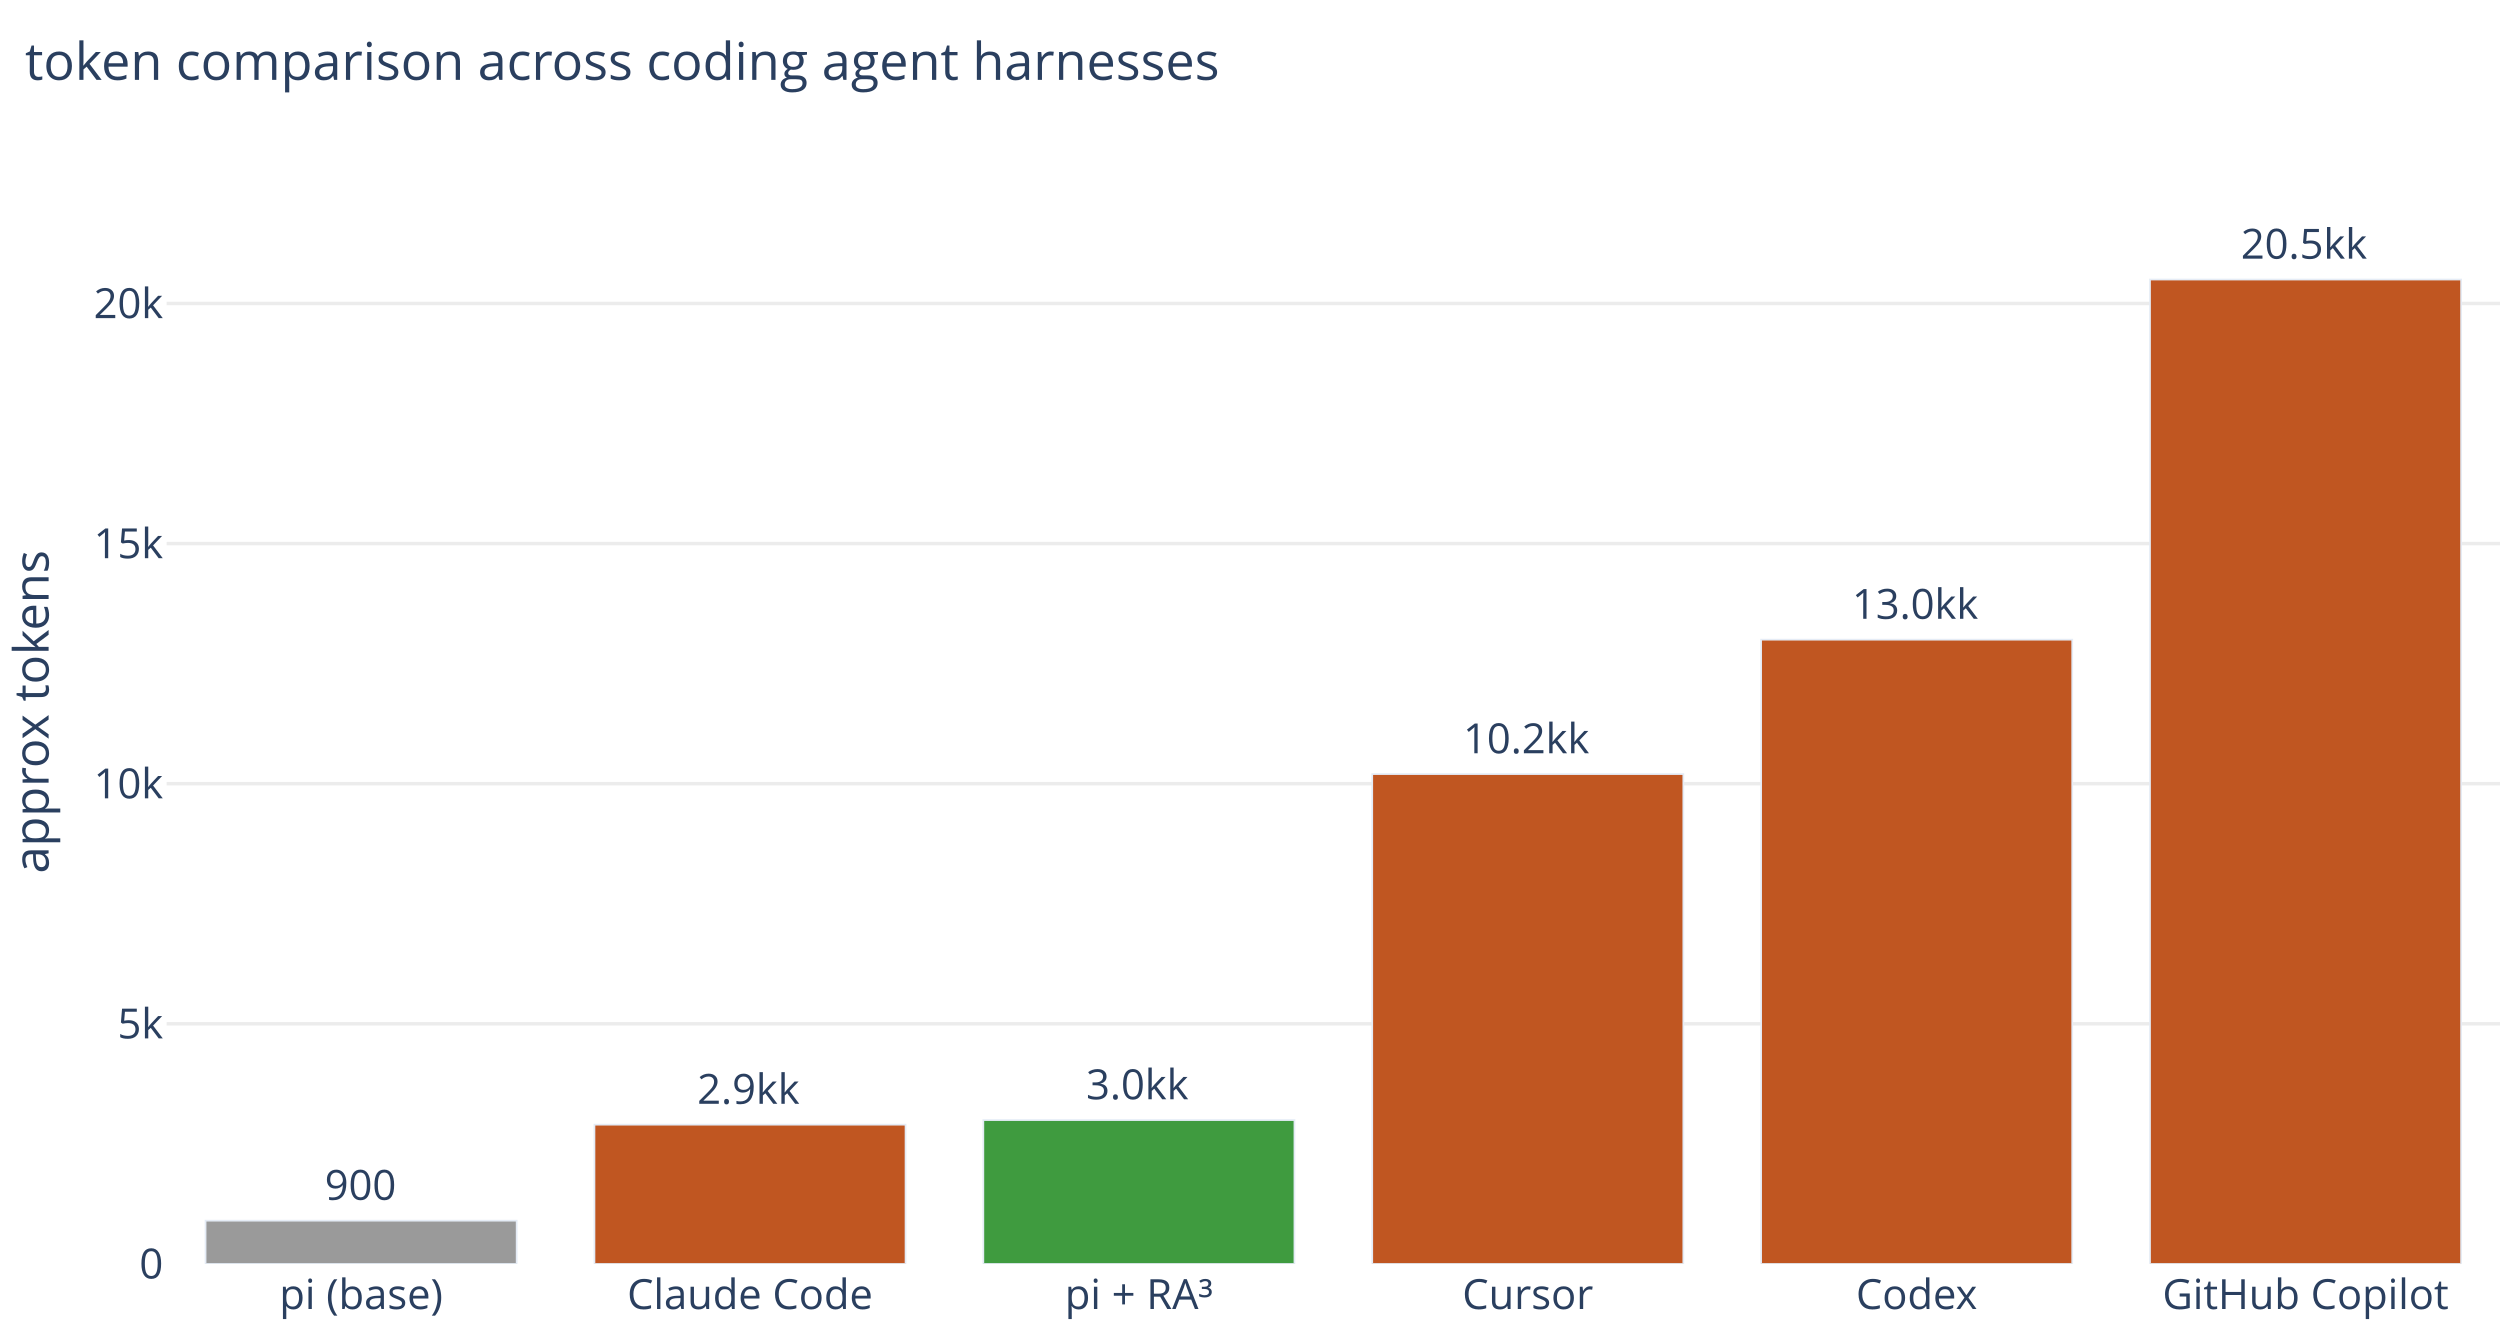
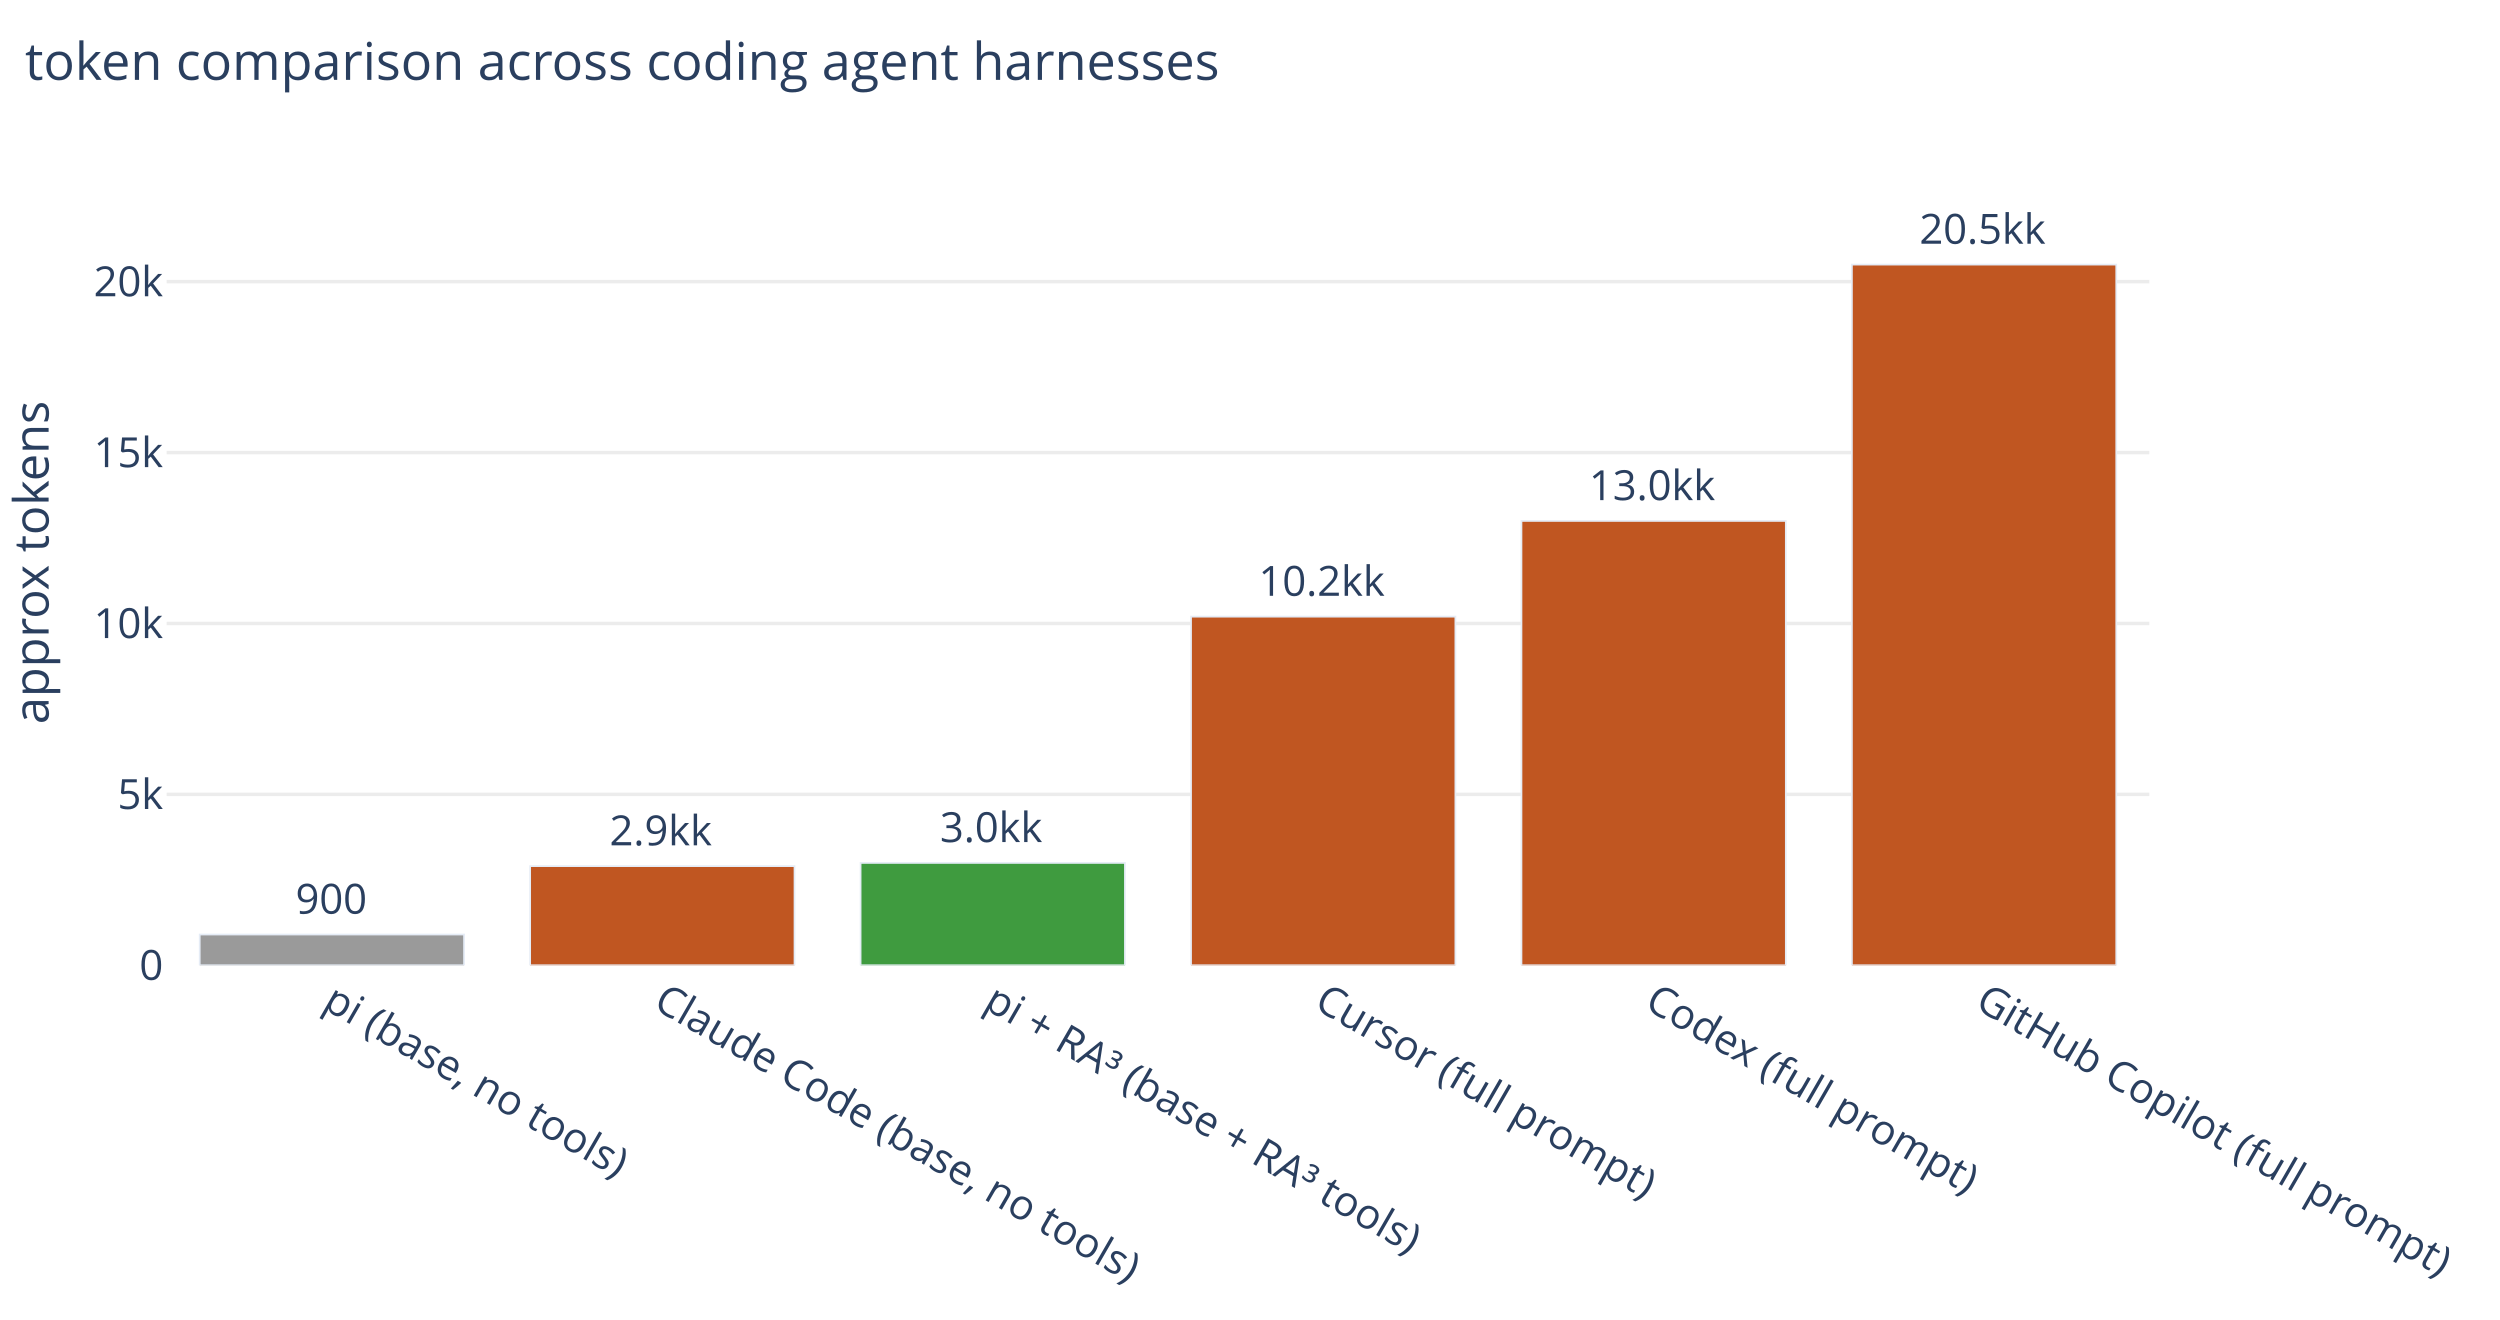
<svg xmlns="http://www.w3.org/2000/svg" class="main-svg" width="720" height="380" style="" viewBox="0 0 720 380">
  <rect x="0" y="0" width="720" height="380" style="fill: rgb(0, 0, 0); fill-opacity: 0;" />
-   <defs id="defs-c10dec">
+   <defs id="defs-c96614">
    <g class="clips">
-       <clipPath id="clipc10decxyplot" class="plotclip">
-         <rect width="672" height="318" />
+       <clipPath id="clipc96614xyplot" class="plotclip">
+         <rect width="571" height="232" />
      </clipPath>
-       <clipPath class="axesclip" id="clipc10decx">
-         <rect x="48" y="0" width="672" height="380" />
+       <clipPath class="axesclip" id="clipc96614x">
+         <rect x="48" y="0" width="571" height="380" />
      </clipPath>
-       <clipPath class="axesclip" id="clipc10decy">
-         <rect x="0" y="46" width="720" height="318" />
+       <clipPath class="axesclip" id="clipc96614y">
+         <rect x="0" y="46" width="720" height="232" />
      </clipPath>
-       <clipPath class="axesclip" id="clipc10decxy">
-         <rect x="48" y="46" width="672" height="318" />
+       <clipPath class="axesclip" id="clipc96614xy">
+         <rect x="48" y="46" width="571" height="232" />
      </clipPath>
    </g>
    <g class="gradients" />
    <g class="patterns" />
  </defs>
  <g class="bglayer">
-     <rect class="bg" x="48" y="46" width="672" height="318" style="fill: rgb(0, 0, 0); fill-opacity: 0; stroke-width: 0;" />
+     <rect class="bg" x="48" y="46" width="571" height="232" style="fill: rgb(0, 0, 0); fill-opacity: 0; stroke-width: 0;" />
  </g>
  <g class="layer-below">
    <g class="imagelayer" />
    <g class="shapelayer" />
  </g>
  <g class="cartesianlayer">
    <g class="subplot xy">
      <g class="layer-subplot">
        <g class="shapelayer" />
        <g class="imagelayer" />
      </g>
      <g class="minor-gridlayer">
        <g class="x" />
        <g class="y" />
      </g>
      <g class="gridlayer">
        <g class="x" />
        <g class="y">
-           <path class="ygrid crisp" transform="translate(0,294.85)" d="M48,0h672" style="stroke: rgb(128, 128, 128); stroke-opacity: 0.15; stroke-width: 1px;" />
-           <path class="ygrid crisp" transform="translate(0,225.71)" d="M48,0h672" style="stroke: rgb(128, 128, 128); stroke-opacity: 0.15; stroke-width: 1px;" />
-           <path class="ygrid crisp" transform="translate(0,156.56)" d="M48,0h672" style="stroke: rgb(128, 128, 128); stroke-opacity: 0.15; stroke-width: 1px;" />
-           <path class="ygrid crisp" transform="translate(0,87.41)" d="M48,0h672" style="stroke: rgb(128, 128, 128); stroke-opacity: 0.15; stroke-width: 1px;" />
+           <path class="ygrid crisp" transform="translate(0,228.78)" d="M48,0h571" style="stroke: rgb(128, 128, 128); stroke-opacity: 0.15; stroke-width: 1px;" />
+           <path class="ygrid crisp" transform="translate(0,179.56)" d="M48,0h571" style="stroke: rgb(128, 128, 128); stroke-opacity: 0.15; stroke-width: 1px;" />
+           <path class="ygrid crisp" transform="translate(0,130.34)" d="M48,0h571" style="stroke: rgb(128, 128, 128); stroke-opacity: 0.15; stroke-width: 1px;" />
+           <path class="ygrid crisp" transform="translate(0,81.12)" d="M48,0h571" style="stroke: rgb(128, 128, 128); stroke-opacity: 0.15; stroke-width: 1px;" />
        </g>
      </g>
      <g class="zerolinelayer" />
      <g class="layer-between">
        <g class="shapelayer" />
        <g class="imagelayer" />
      </g>
      <path class="xlines-below" />
      <path class="ylines-below" />
      <g class="overlines-below" />
      <g class="xaxislayer-below" />
      <g class="yaxislayer-below" />
      <g class="overaxes-below" />
      <g class="overplot">
-         <g class="xy" transform="translate(48,46)" clip-path="url(#clipc10decxyplot)">
+         <g class="xy" transform="translate(48,46)" clip-path="url(#clipc96614xyplot)">
          <g class="barlayer mlayer">
            <g class="trace bars" style="opacity: 1;">
              <g class="points">
                <g class="point">
-                   <path d="M11.2,318V305.55H100.8V318Z" style="vector-effect: none; opacity: 1; stroke-width: 0.5px; fill: rgb(154, 154, 154); fill-opacity: 1; stroke: rgb(229, 236, 246); stroke-opacity: 1;" />
-                   <text class="bartext bartext-outside" text-anchor="middle" data-notex="1" x="0" y="0" style="font-family: 'Open Sans', verdana, arial, sans-serif; font-size: 12px; fill: rgb(42, 63, 95); fill-opacity: 1; white-space: pre;" transform="translate(55.81641,299.55)">900</text>
+                   <path d="M9.52,232V223.14H85.65V232Z" style="vector-effect: none; opacity: 1; stroke-width: 0.5px; fill: rgb(154, 154, 154); fill-opacity: 1; stroke: rgb(229, 236, 246); stroke-opacity: 1;" />
+                   <text class="bartext bartext-outside" text-anchor="middle" data-notex="1" x="0" y="0" style="font-family: 'Open Sans', verdana, arial, sans-serif; font-size: 12px; fill: rgb(42, 63, 95); fill-opacity: 1; white-space: pre;" transform="translate(47.40141,217.14)">900</text>
                </g>
                <g class="point">
-                   <path d="M123.2,318V277.9H212.8V318Z" style="vector-effect: none; opacity: 1; stroke-width: 0.5px; fill: rgb(192, 86, 33); fill-opacity: 1; stroke: rgb(229, 236, 246); stroke-opacity: 1;" />
-                   <text class="bartext bartext-outside" text-anchor="middle" data-notex="1" x="0" y="0" style="font-family: 'Open Sans', verdana, arial, sans-serif; font-size: 12px; fill: rgb(42, 63, 95); fill-opacity: 1; white-space: pre;" transform="translate(167.5518,271.9)">2.9kk</text>
+                   <path d="M104.68,232V203.45H180.82V232Z" style="vector-effect: none; opacity: 1; stroke-width: 0.5px; fill: rgb(192, 86, 33); fill-opacity: 1; stroke: rgb(229, 236, 246); stroke-opacity: 1;" />
+                   <text class="bartext bartext-outside" text-anchor="middle" data-notex="1" x="0" y="0" style="font-family: 'Open Sans', verdana, arial, sans-serif; font-size: 12px; fill: rgb(42, 63, 95); fill-opacity: 1; white-space: pre;" transform="translate(142.3018,197.45)">2.9kk</text>
                </g>
                <g class="point">
-                   <path d="M235.2,318V276.58H324.8V318Z" style="vector-effect: none; opacity: 1; stroke-width: 0.5px; fill: rgb(63, 155, 63); fill-opacity: 1; stroke: rgb(229, 236, 246); stroke-opacity: 1;" />
-                   <text class="bartext bartext-outside" text-anchor="middle" data-notex="1" x="0" y="0" style="font-family: 'Open Sans', verdana, arial, sans-serif; font-size: 12px; fill: rgb(42, 63, 95); fill-opacity: 1; white-space: pre;" transform="translate(279.5518,270.58)">3.0kk</text>
+                   <path d="M199.85,232V202.52H275.98V232Z" style="vector-effect: none; opacity: 1; stroke-width: 0.5px; fill: rgb(63, 155, 63); fill-opacity: 1; stroke: rgb(229, 236, 246); stroke-opacity: 1;" />
+                   <text class="bartext bartext-outside" text-anchor="middle" data-notex="1" x="0" y="0" style="font-family: 'Open Sans', verdana, arial, sans-serif; font-size: 12px; fill: rgb(42, 63, 95); fill-opacity: 1; white-space: pre;" transform="translate(237.4668,196.52)">3.0kk</text>
                </g>
                <g class="point">
-                   <path d="M347.2,318V176.94H436.8V318Z" style="vector-effect: none; opacity: 1; stroke-width: 0.5px; fill: rgb(192, 86, 33); fill-opacity: 1; stroke: rgb(229, 236, 246); stroke-opacity: 1;" />
-                   <text class="bartext bartext-outside" text-anchor="middle" data-notex="1" x="0" y="0" style="font-family: 'Open Sans', verdana, arial, sans-serif; font-size: 12px; fill: rgb(42, 63, 95); fill-opacity: 1; white-space: pre;" transform="translate(391.5576,170.94)">10.2kk</text>
+                   <path d="M295.02,232V131.59H371.15V232Z" style="vector-effect: none; opacity: 1; stroke-width: 0.5px; fill: rgb(192, 86, 33); fill-opacity: 1; stroke: rgb(229, 236, 246); stroke-opacity: 1;" />
+                   <text class="bartext bartext-outside" text-anchor="middle" data-notex="1" x="0" y="0" style="font-family: 'Open Sans', verdana, arial, sans-serif; font-size: 12px; fill: rgb(42, 63, 95); fill-opacity: 1; white-space: pre;" transform="translate(332.6426,125.59)">10.2kk</text>
                </g>
                <g class="point">
-                   <path d="M459.2,318V138.22H548.8V318Z" style="vector-effect: none; opacity: 1; stroke-width: 0.5px; fill: rgb(192, 86, 33); fill-opacity: 1; stroke: rgb(229, 236, 246); stroke-opacity: 1;" />
-                   <text class="bartext bartext-outside" text-anchor="middle" data-notex="1" x="0" y="0" style="font-family: 'Open Sans', verdana, arial, sans-serif; font-size: 12px; fill: rgb(42, 63, 95); fill-opacity: 1; white-space: pre;" transform="translate(503.5576,132.22)">13.0kk</text>
+                   <path d="M390.18,232V104.03H466.32V232Z" style="vector-effect: none; opacity: 1; stroke-width: 0.5px; fill: rgb(192, 86, 33); fill-opacity: 1; stroke: rgb(229, 236, 246); stroke-opacity: 1;" />
+                   <text class="bartext bartext-outside" text-anchor="middle" data-notex="1" x="0" y="0" style="font-family: 'Open Sans', verdana, arial, sans-serif; font-size: 12px; fill: rgb(42, 63, 95); fill-opacity: 1; white-space: pre;" transform="translate(427.8076,98.03)">13.0kk</text>
                </g>
                <g class="point">
-                   <path d="M571.2,318V34.5H660.8V318Z" style="vector-effect: none; opacity: 1; stroke-width: 0.5px; fill: rgb(192, 86, 33); fill-opacity: 1; stroke: rgb(229, 236, 246); stroke-opacity: 1;" />
-                   <text class="bartext bartext-outside" text-anchor="middle" data-notex="1" x="0" y="0" style="font-family: 'Open Sans', verdana, arial, sans-serif; font-size: 12px; fill: rgb(42, 63, 95); fill-opacity: 1; white-space: pre;" transform="translate(615.5576,28.5)">20.5kk</text>
+                   <path d="M485.35,232V30.2H561.48V232Z" style="vector-effect: none; opacity: 1; stroke-width: 0.5px; fill: rgb(192, 86, 33); fill-opacity: 1; stroke: rgb(229, 236, 246); stroke-opacity: 1;" />
+                   <text class="bartext bartext-outside" text-anchor="middle" data-notex="1" x="0" y="0" style="font-family: 'Open Sans', verdana, arial, sans-serif; font-size: 12px; fill: rgb(42, 63, 95); fill-opacity: 1; white-space: pre;" transform="translate(522.9726,24.2)">20.5kk</text>
                </g>
              </g>
            </g>
          </g>
        </g>
      </g>
      <g class="zerolinelayer-above" />
      <path class="xlines-above crisp" d="M0,0" style="fill: none;" />
      <path class="ylines-above crisp" d="M0,0" style="fill: none;" />
      <g class="overlines-above" />
      <g class="xaxislayer-above">
        <g class="xtick">
-           <text text-anchor="middle" x="0" y="377" transform="translate(104,0)" style="font-family: 'Open Sans', verdana, arial, sans-serif; font-size: 12px; fill: rgb(42, 63, 95); fill-opacity: 1; white-space: pre;">pi (base)</text>
+           <text text-anchor="start" x="0" y="291" transform="translate(95.58,0) rotate(30,0,285)" style="font-family: 'Open Sans', verdana, arial, sans-serif; font-size: 12px; fill: rgb(42, 63, 95); fill-opacity: 1; white-space: pre;">pi (base, no tools)</text>
        </g>
        <g class="xtick">
-           <text text-anchor="middle" x="0" y="377" transform="translate(216,0)" style="font-family: 'Open Sans', verdana, arial, sans-serif; font-size: 12px; fill: rgb(42, 63, 95); fill-opacity: 1; white-space: pre;">Claude Code</text>
+           <text text-anchor="start" x="0" y="291" transform="translate(190.75,0) rotate(30,0,285)" style="font-family: 'Open Sans', verdana, arial, sans-serif; font-size: 12px; fill: rgb(42, 63, 95); fill-opacity: 1; white-space: pre;">Claude Code (base, no tools)</text>
        </g>
        <g class="xtick">
-           <text text-anchor="middle" x="0" y="377" transform="translate(328,0)" style="font-family: 'Open Sans', verdana, arial, sans-serif; font-size: 12px; fill: rgb(42, 63, 95); fill-opacity: 1; white-space: pre;">pi + RA³</text>
+           <text text-anchor="start" x="0" y="291" transform="translate(285.92,0) rotate(30,0,285)" style="font-family: 'Open Sans', verdana, arial, sans-serif; font-size: 12px; fill: rgb(42, 63, 95); fill-opacity: 1; white-space: pre;">pi + RA³ (base + RA³ tools)</text>
        </g>
        <g class="xtick">
-           <text text-anchor="middle" x="0" y="377" transform="translate(440,0)" style="font-family: 'Open Sans', verdana, arial, sans-serif; font-size: 12px; fill: rgb(42, 63, 95); fill-opacity: 1; white-space: pre;">Cursor</text>
+           <text text-anchor="start" x="0" y="291" transform="translate(381.08,0) rotate(30,0,285)" style="font-family: 'Open Sans', verdana, arial, sans-serif; font-size: 12px; fill: rgb(42, 63, 95); fill-opacity: 1; white-space: pre;">Cursor (full prompt)</text>
        </g>
        <g class="xtick">
-           <text text-anchor="middle" x="0" y="377" transform="translate(552,0)" style="font-family: 'Open Sans', verdana, arial, sans-serif; font-size: 12px; fill: rgb(42, 63, 95); fill-opacity: 1; white-space: pre;">Codex</text>
+           <text text-anchor="start" x="0" y="291" transform="translate(476.25,0) rotate(30,0,285)" style="font-family: 'Open Sans', verdana, arial, sans-serif; font-size: 12px; fill: rgb(42, 63, 95); fill-opacity: 1; white-space: pre;">Codex (full prompt)</text>
        </g>
        <g class="xtick">
-           <text text-anchor="middle" x="0" y="377" transform="translate(664,0)" style="font-family: 'Open Sans', verdana, arial, sans-serif; font-size: 12px; fill: rgb(42, 63, 95); fill-opacity: 1; white-space: pre;">GitHub Copilot</text>
+           <text text-anchor="start" x="0" y="291" transform="translate(571.42,0) rotate(30,0,285)" style="font-family: 'Open Sans', verdana, arial, sans-serif; font-size: 12px; fill: rgb(42, 63, 95); fill-opacity: 1; white-space: pre;">GitHub Copilot (full prompt)</text>
        </g>
      </g>
      <g class="yaxislayer-above">
        <g class="ytick">
-           <text text-anchor="end" x="47" y="4.2" transform="translate(0,364)" style="font-family: 'Open Sans', verdana, arial, sans-serif; font-size: 12px; fill: rgb(42, 63, 95); fill-opacity: 1; white-space: pre;">0</text>
+           <text text-anchor="end" x="47" y="4.2" transform="translate(0,278)" style="font-family: 'Open Sans', verdana, arial, sans-serif; font-size: 12px; fill: rgb(42, 63, 95); fill-opacity: 1; white-space: pre;">0</text>
        </g>
        <g class="ytick">
-           <text text-anchor="end" x="47" y="4.2" style="font-family: 'Open Sans', verdana, arial, sans-serif; font-size: 12px; fill: rgb(42, 63, 95); fill-opacity: 1; white-space: pre;" transform="translate(0,294.85)">5k</text>
+           <text text-anchor="end" x="47" y="4.2" style="font-family: 'Open Sans', verdana, arial, sans-serif; font-size: 12px; fill: rgb(42, 63, 95); fill-opacity: 1; white-space: pre;" transform="translate(0,228.78)">5k</text>
        </g>
        <g class="ytick">
-           <text text-anchor="end" x="47" y="4.2" style="font-family: 'Open Sans', verdana, arial, sans-serif; font-size: 12px; fill: rgb(42, 63, 95); fill-opacity: 1; white-space: pre;" transform="translate(0,225.71)">10k</text>
+           <text text-anchor="end" x="47" y="4.2" style="font-family: 'Open Sans', verdana, arial, sans-serif; font-size: 12px; fill: rgb(42, 63, 95); fill-opacity: 1; white-space: pre;" transform="translate(0,179.56)">10k</text>
        </g>
        <g class="ytick">
-           <text text-anchor="end" x="47" y="4.2" style="font-family: 'Open Sans', verdana, arial, sans-serif; font-size: 12px; fill: rgb(42, 63, 95); fill-opacity: 1; white-space: pre;" transform="translate(0,156.56)">15k</text>
+           <text text-anchor="end" x="47" y="4.2" style="font-family: 'Open Sans', verdana, arial, sans-serif; font-size: 12px; fill: rgb(42, 63, 95); fill-opacity: 1; white-space: pre;" transform="translate(0,130.34)">15k</text>
        </g>
        <g class="ytick">
-           <text text-anchor="end" x="47" y="4.2" style="font-family: 'Open Sans', verdana, arial, sans-serif; font-size: 12px; fill: rgb(42, 63, 95); fill-opacity: 1; white-space: pre;" transform="translate(0,87.41)">20k</text>
+           <text text-anchor="end" x="47" y="4.2" style="font-family: 'Open Sans', verdana, arial, sans-serif; font-size: 12px; fill: rgb(42, 63, 95); fill-opacity: 1; white-space: pre;" transform="translate(0,81.12)">20k</text>
        </g>
      </g>
      <g class="overaxes-above" />
    </g>
  </g>
  <g class="polarlayer" />
  <g class="smithlayer" />
  <g class="ternarylayer" />
  <g class="geolayer" />
  <g class="funnelarealayer" />
  <g class="pielayer" />
  <g class="iciclelayer" />
  <g class="treemaplayer" />
  <g class="sunburstlayer" />
  <g class="glimages" />
-   <defs id="topdefs-c10dec">
+   <defs id="topdefs-c96614">
    <g class="clips" />
  </defs>
  <g class="layer-above">
    <g class="imagelayer" />
    <g class="shapelayer" />
  </g>
  <g class="infolayer">
    <g class="g-gtitle">
      <text class="gtitle" x="7.2" y="23" text-anchor="start" dy="0em" style="opacity: 1; font-family: 'Open Sans', verdana, arial, sans-serif; font-size: 15px; fill: rgb(42, 63, 95); fill-opacity: 1; white-space: pre;">token comparison across coding agent harnesses</text>
    </g>
    <g class="g-xtitle" />
    <g class="g-ytitle" transform="translate(8.759766,0)">
-       <text class="ytitle" transform="rotate(-90,5.240625,205)" x="5.241" y="205" text-anchor="middle" style="opacity: 1; font-family: 'Open Sans', verdana, arial, sans-serif; font-size: 14px; fill: rgb(42, 63, 95); fill-opacity: 1; white-space: pre;">approx tokens</text>
+       <text class="ytitle" transform="rotate(-90,5.240625,162)" x="5.241" y="162" text-anchor="middle" style="opacity: 1; font-family: 'Open Sans', verdana, arial, sans-serif; font-size: 14px; fill: rgb(42, 63, 95); fill-opacity: 1; white-space: pre;">approx tokens</text>
    </g>
  </g>
</svg>
